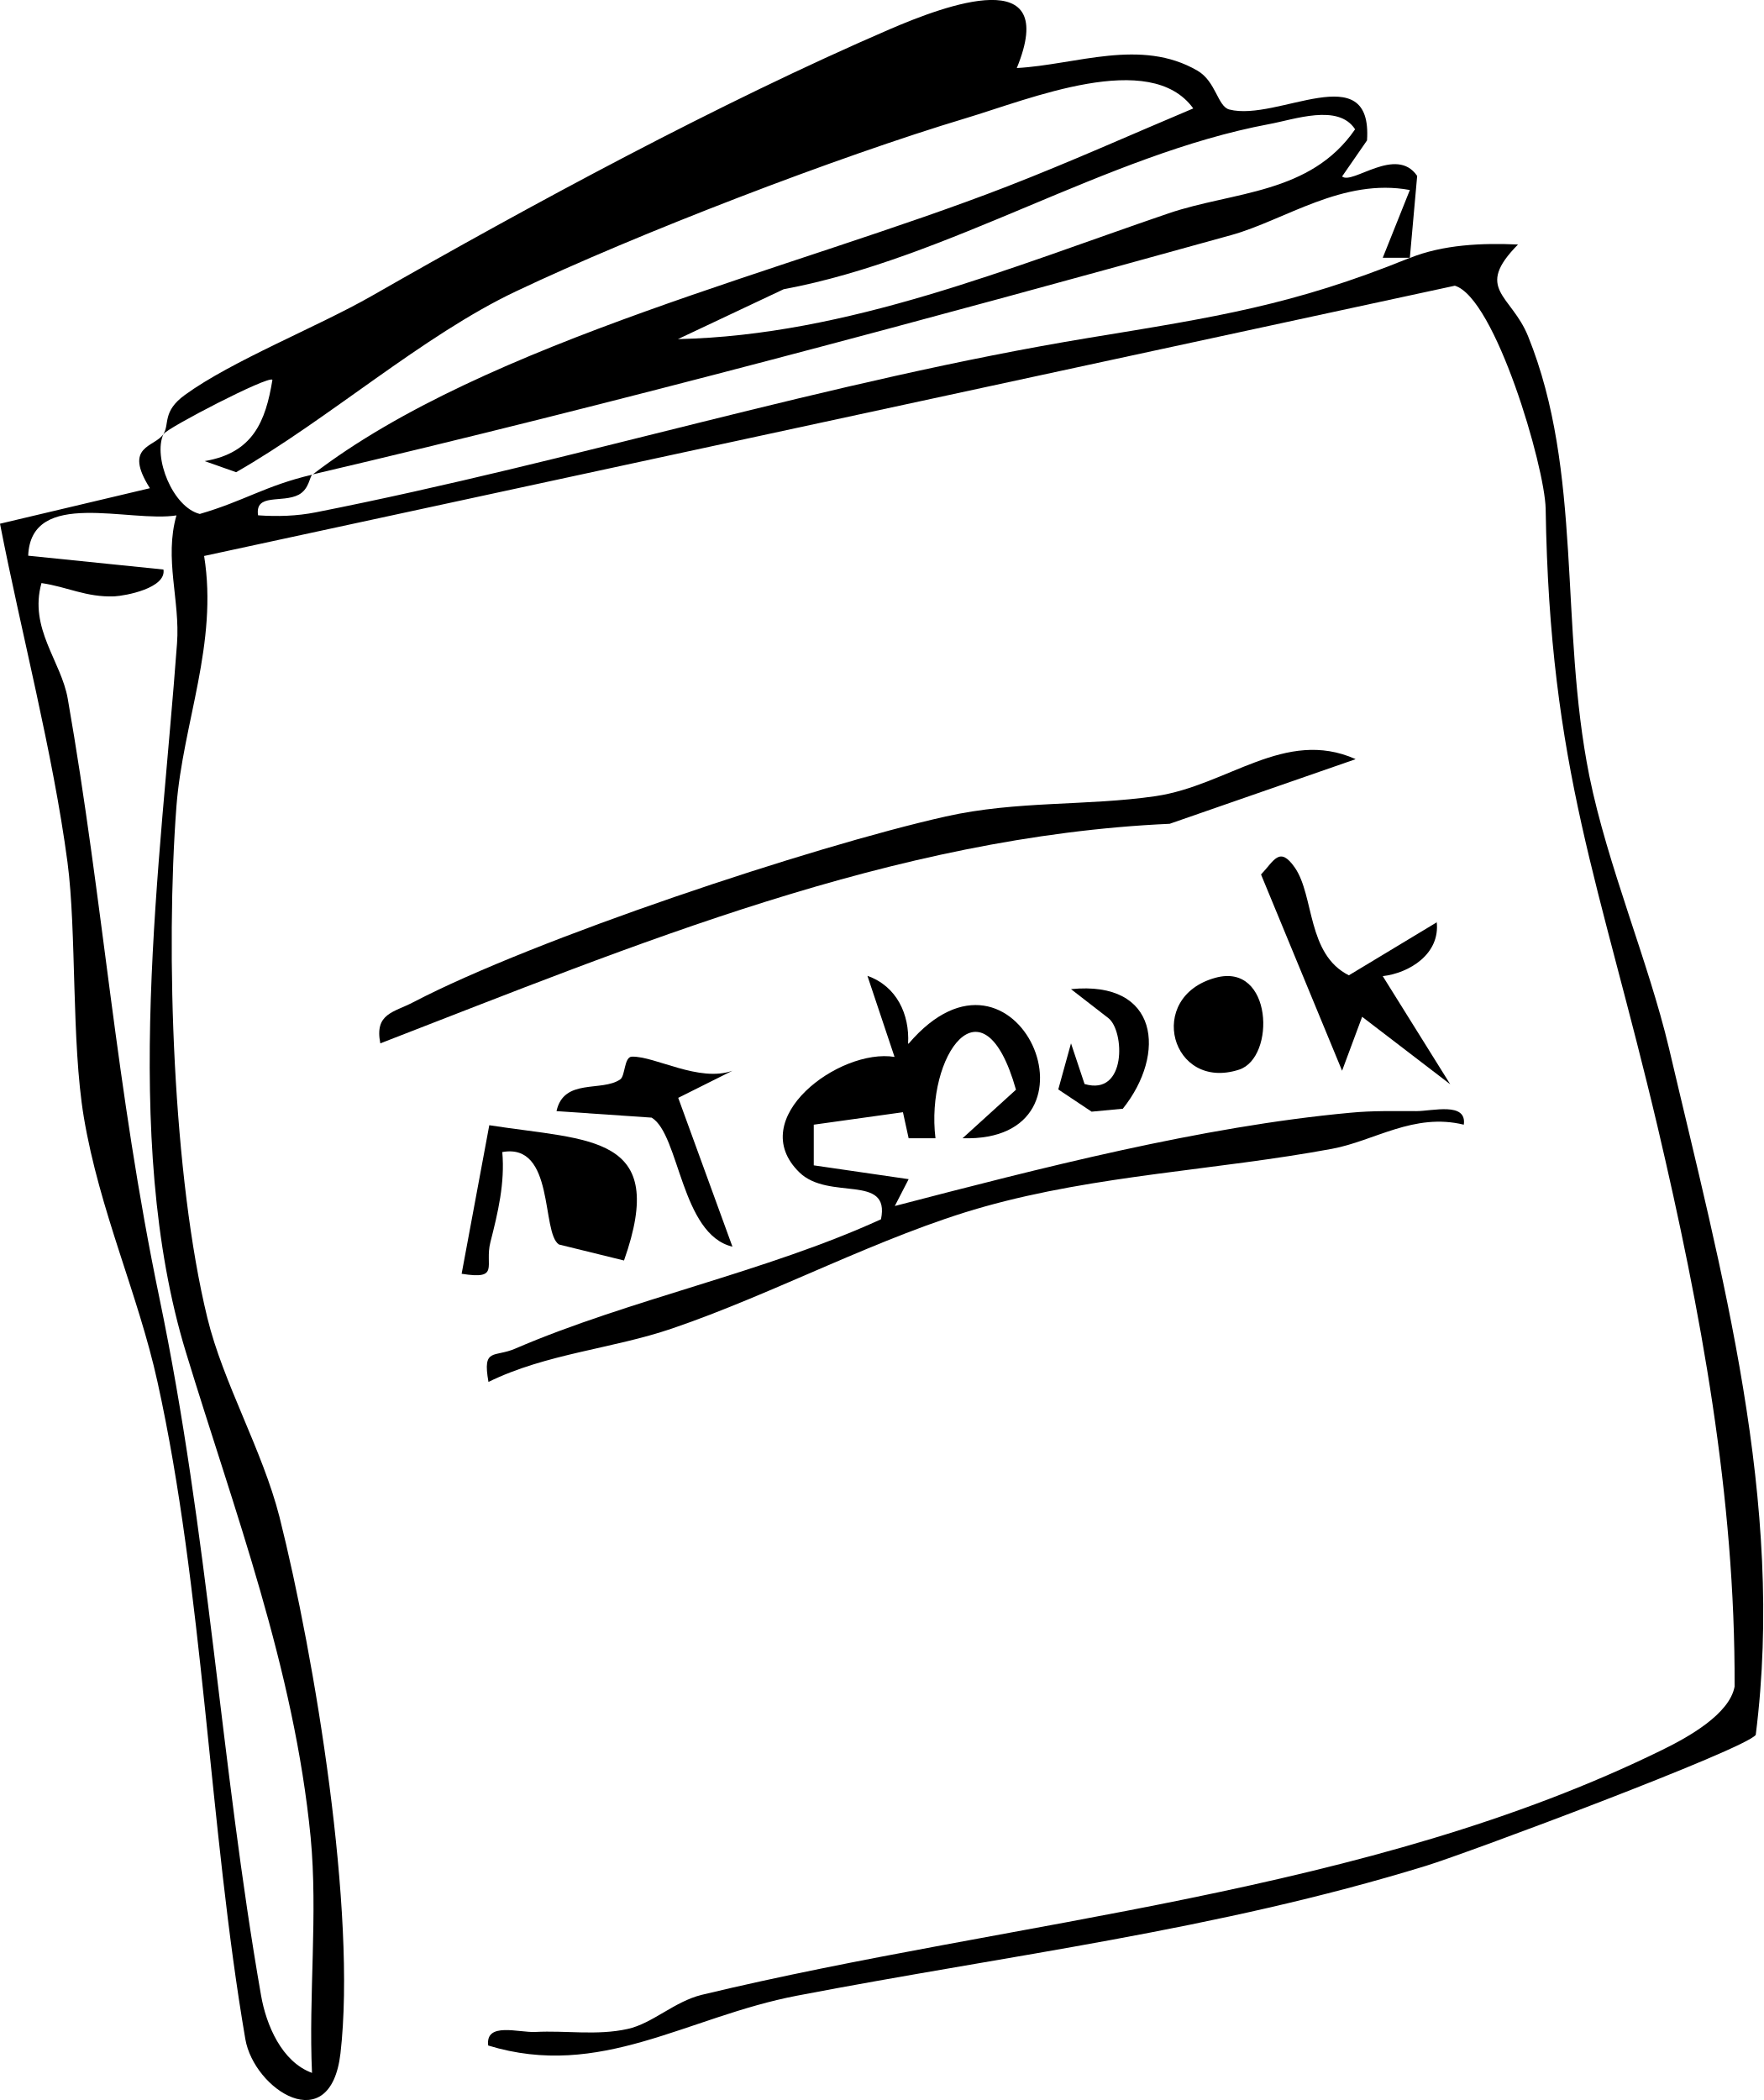
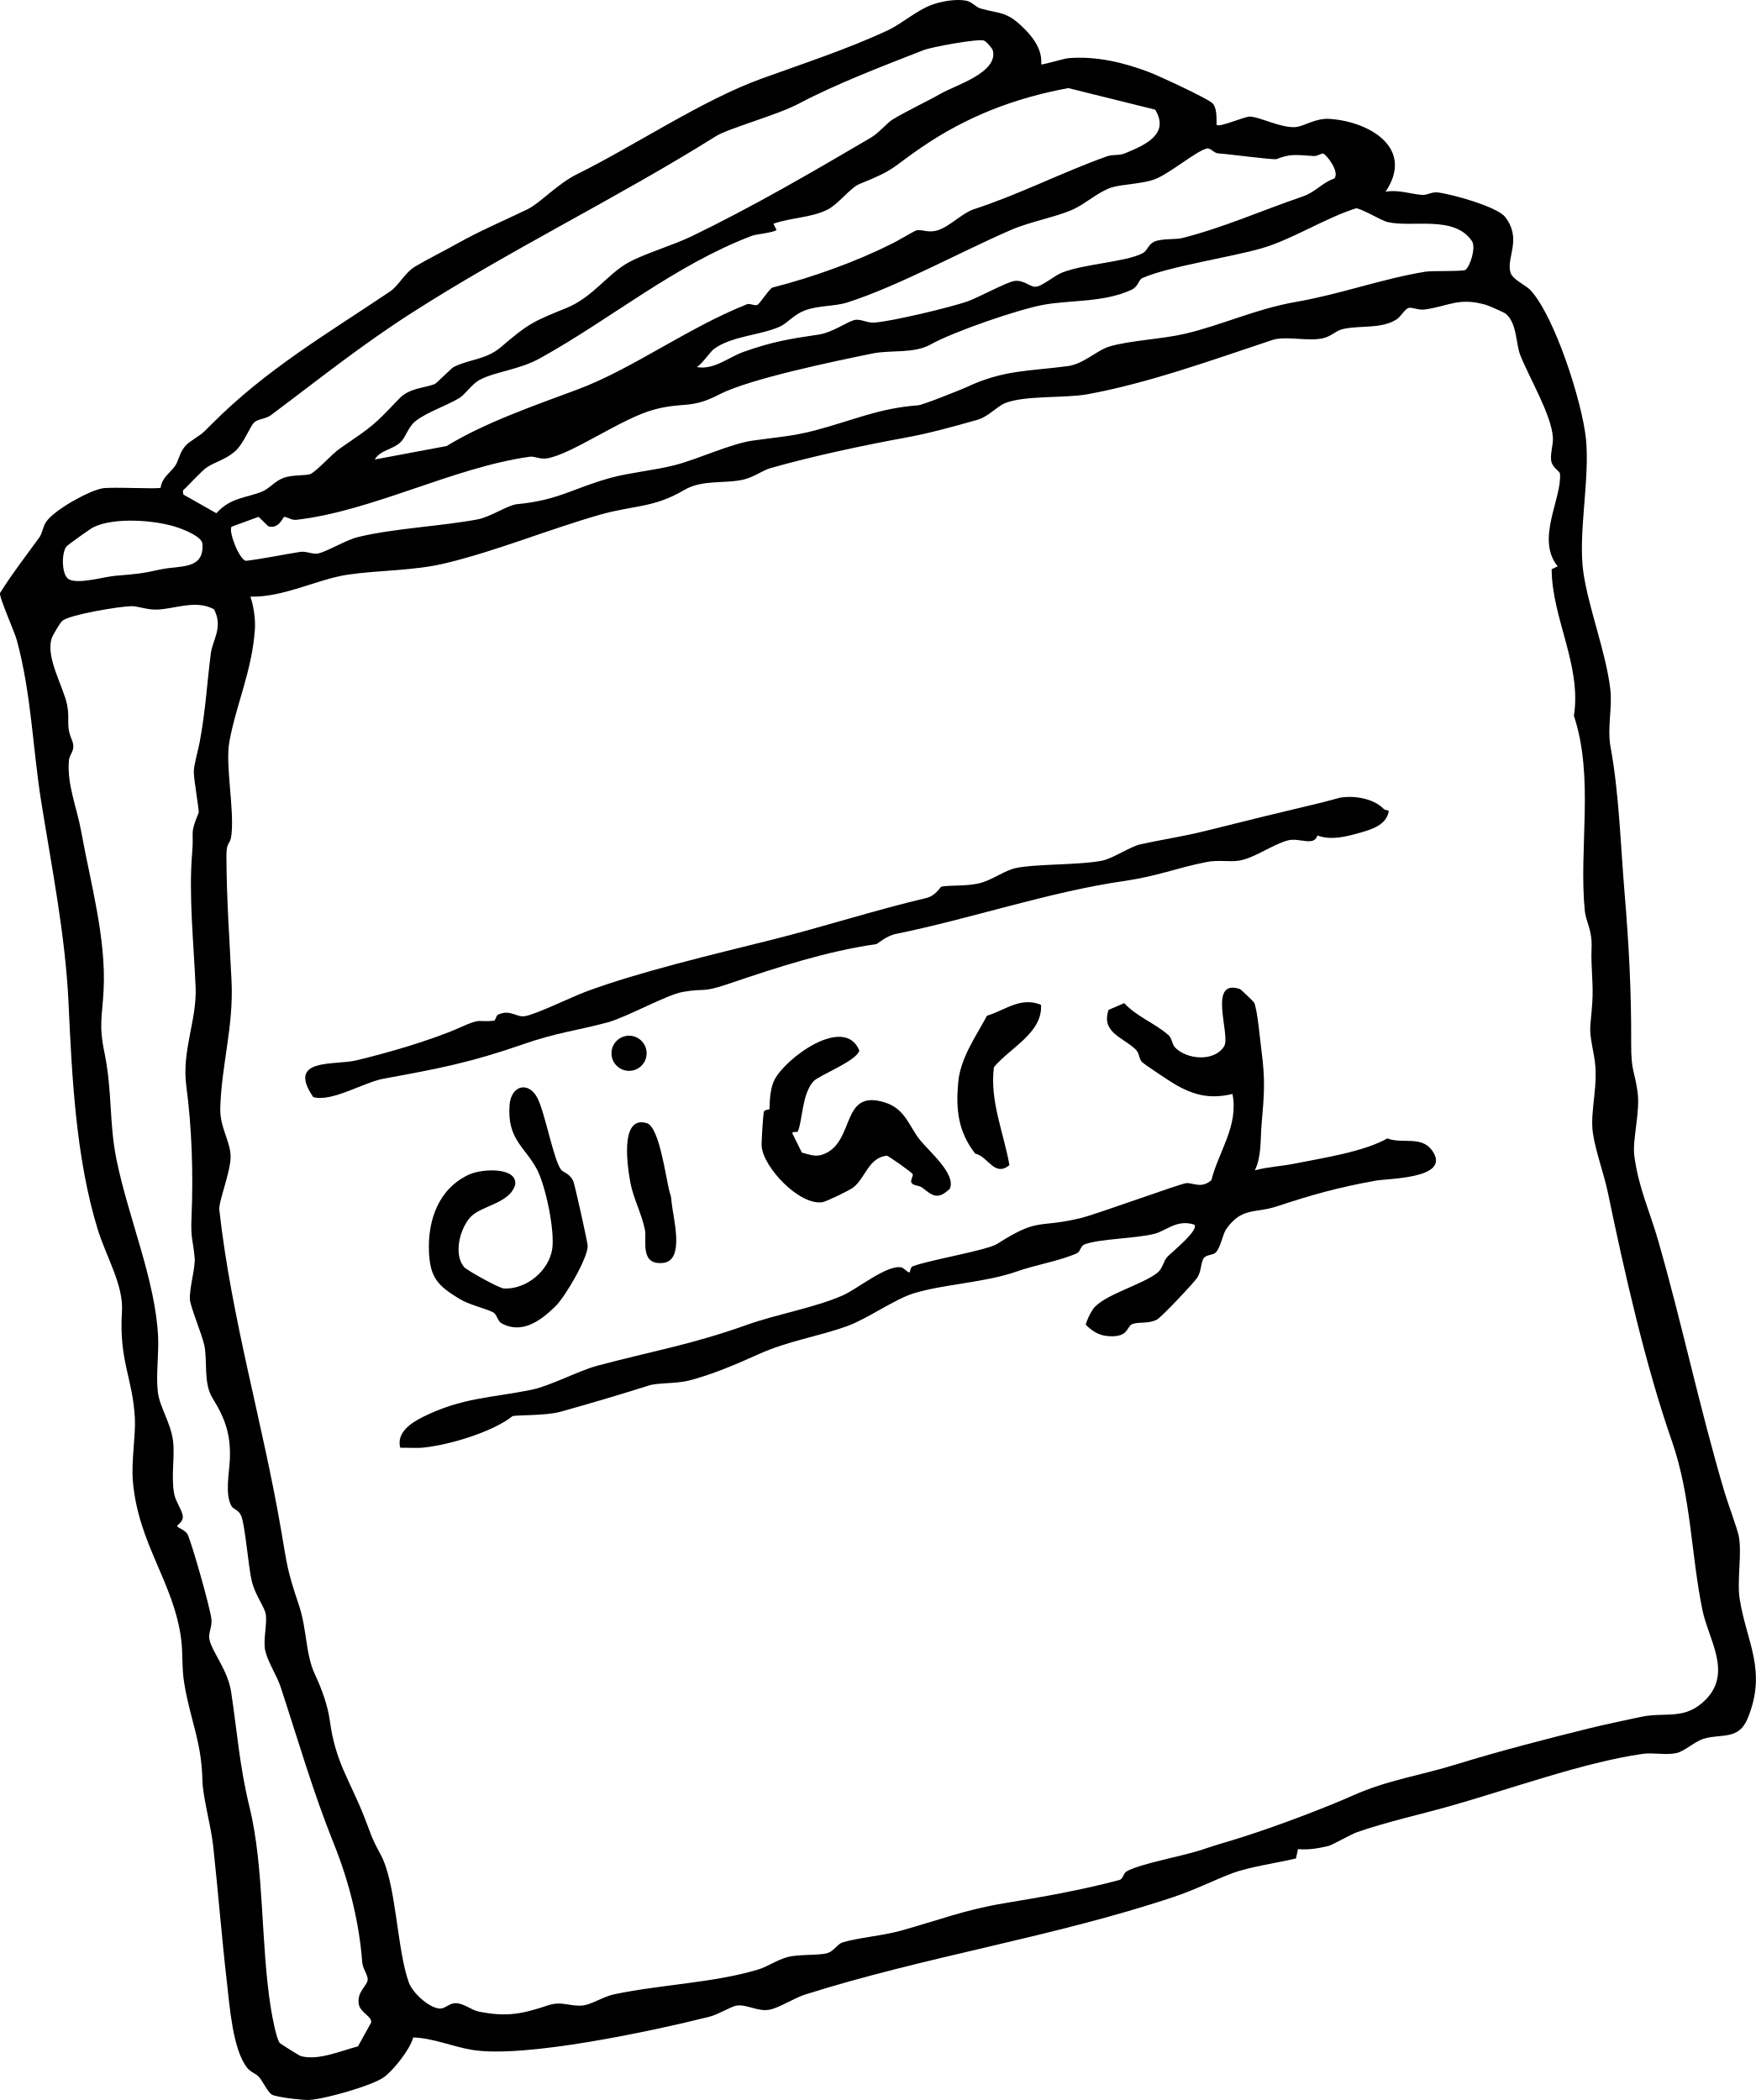
- <svg xmlns="http://www.w3.org/2000/svg" id="Layer_2" data-name="Layer 2" viewBox="0 0 65.05 77.47">
-   <g id="Layer_1-2" data-name="Layer 1">
-     <g>
-       <path d="M33.52,38.5c3.99-4.67,7.53,3.66,1.99,3.49l1.97-1.79c-1.22-4.32-3.34-1.23-2.97,1.79h-.99s-.21-.96-.21-.96l-3.29.46v1.5s3.5.51,3.5.51l-.51.99c5.34-1.39,11.28-2.93,16.8-3.44.82-.08,1.62-.06,2.44-.06.59,0,1.87-.35,1.75.5-1.84-.45-3.3.6-4.86.89-4.25.79-8.66.96-12.85,2.14-3.77,1.06-7.76,3.22-11.5,4.49-2.19.75-4.63.92-6.77,1.97-.23-1.28.21-.89.99-1.23,4.2-1.81,9.25-2.83,13.49-4.77.35-1.7-1.92-.67-3.01-1.73-2.04-1.99,1.49-4.59,3.51-4.26l-1-2.99c1.08.38,1.56,1.42,1.5,2.5Z" />
-       <path d="M50,28.01l-6.85,2.38c-10.19.46-19.74,4.47-29.12,8.1-.22-1.11.5-1.14,1.22-1.52,4.44-2.32,14.69-5.74,19.64-6.85,2.63-.59,5.21-.38,7.74-.75,2.66-.39,4.77-2.52,7.37-1.37Z" />
-       <path d="M23.02,46.5l-2.4-.59c-.66-.43-.14-3.76-2.09-3.41.1,1.15-.16,2.23-.44,3.33-.22.87.37,1.39-1.06,1.16l1.02-5.48c3.73.58,6.62.32,4.97,4.99Z" />
-       <path d="M53,34c.14,1.2-1.02,1.9-1.99,2.01l2.49,3.99-3.25-2.49-.74,1.99-2.99-7.24c.48-.5.68-1.07,1.25-.25.72,1.05.44,3.19,1.99,3.97l3.25-1.96Z" />
-       <path d="M27.02,39.5l-2,1,2,5.49c-1.9-.45-1.95-4.14-2.98-4.76l-3.51-.24c.27-1.23,1.67-.7,2.35-1.17.19-.13.14-.83.43-.84.86-.02,2.48.96,3.71.52Z" />
-       <path d="M44.84,36.07c2.11-.58,2.23,2.95.87,3.39-2.5.81-3.47-2.68-.87-3.39Z" />
-       <path d="M41.43,40.9l-1.16.11-1.23-.82.47-1.7.5,1.5c1.56.46,1.48-1.96.88-2.43l-1.38-1.07c3.25-.33,3.52,2.39,1.92,4.4Z" />
-       <path d="M52,9.52c1.24-.5,2.68-.56,4-.5-1.63,1.65-.25,1.85.37,3.38,2.03,5.02,1.15,10.68,2.26,16.22.67,3.31,2.18,6.85,2.94,10.05,1.94,8.28,4.29,16.74,3.2,25.33-.38.53-10.66,4.37-12.16,4.83-7.77,2.39-15.39,3.29-23.2,4.79-4.08.78-7.25,3.11-11.4,1.84-.11-.88,1.13-.47,1.74-.5,1.13-.06,2.27.14,3.4-.11.92-.2,1.72-1.01,2.74-1.26,11.56-2.78,24.55-3.69,35.44-9.04.94-.46,2.47-1.31,2.66-2.33.03-7-1.25-13.88-2.84-20.65-2.13-9.02-3.98-13.17-4.13-22.8-.03-1.56-1.86-7.78-3.35-8.23L7.53,20.51c.52,3.22-.78,6.16-1.02,9.22-.41,5.36-.13,13.69,1.14,18.89.58,2.39,2.03,4.87,2.66,7.34,1.31,5.21,2.85,14.59,2.25,19.79-.37,3.17-3.19,1.34-3.51-.53-1.33-7.76-1.55-16.59-3.24-24.24-.71-3.23-2.14-6.31-2.72-9.78-.46-2.78-.26-6.81-.6-9.39-.54-4.06-1.7-8.44-2.49-12.49l5.53-1.31c-1-1.58.18-1.5.5-2-.39.86.34,2.7,1.34,2.95,1.65-.48,2.41-1.04,4.15-1.45-.1.07-.11.53-.5.74-.61.32-1.62-.07-1.5.76.71.05,1.42.03,2.13-.11,9.62-1.9,18.95-4.86,28.54-6.44,4.63-.76,7.52-1.2,11.8-2.94ZM6.53,19.01c-1.75.29-5.39-1.02-5.49,1.49l4.99.51c.11.69-1.41.97-1.81.99-1.04.04-1.73-.35-2.69-.49-.47,1.68.73,2.88.97,4.27,1.32,7.55,1.76,14.31,3.38,22.1,1.81,8.7,2.26,17.19,3.75,25.73.19,1.09.76,2.45,1.88,2.86-.13-2.85.22-5.86-.05-8.69-.61-6.25-2.82-12.05-4.6-17.89-2.43-7.95-.92-18.09-.33-26.15.12-1.59-.48-3.12-.02-4.73Z" />
-       <path d="M6.03,16.01c.23-.36-.05-.83.79-1.44,1.73-1.26,4.89-2.51,6.87-3.64,5.93-3.39,12.83-7.13,19.13-9.85,2.07-.89,6.29-2.47,4.69,1.43,2.19-.12,4.58-1.12,6.67.1.68.4.74,1.32,1.17,1.43,1.78.46,5.29-1.98,5.08,1.14l-.92,1.33c.38.32,2-1.15,2.77-.02l-.27,3.02h-1s1-2.5,1-2.5c-2.47-.46-4.61,1.11-6.58,1.66-11.29,3.13-22.67,6.2-33.89,8.83,6.39-4.91,17.76-7.57,25.61-10.62,2.32-.9,4.59-1.92,6.87-2.88-1.59-2.2-6.05-.34-8.39.36-4.73,1.42-12.14,4.27-16.6,6.39-3.44,1.63-6.94,4.74-10.32,6.67l-1.16-.41c1.78-.3,2.25-1.46,2.5-3-.16-.16-3.9,1.79-4,1.99ZM25.02,12.51c6.26-.14,12.23-2.64,18.09-4.64,2.38-.81,5.23-.7,6.88-3.1-.62-.96-2.24-.36-3.18-.19-6.02,1.13-11.78,4.95-17.9,6.09l-3.9,1.84Z" />
-     </g>
+ <svg xmlns="http://www.w3.org/2000/svg" id="Layer_2" data-name="Layer 2" viewBox="0 0 1101.07 1317.12">
+   <g id="_Background_0_Image" data-name="&amp;lt;Background&amp;gt; 0 Image">
+     <path d="M639.7,15.51c7.07,6.47,14.04,14.76,13.2,24.81.61.64,14.02-3.62,17.29-3.87,17.2-1.33,34.49,2.69,50.64,8.9,5.94,2.28,36.7,16.51,39.51,19.45,2.86,2.99,2.45,9.55,2.52,13.5,1.75,1.88,17.42-5.29,20.99-5.18,6.05.18,19.18,7.2,28.42,6.59,5.49-.36,12.4-5.79,21.7-5.13,25.12,1.79,53.15,18.44,34.85,45.67,8.02-1.46,15.59,1.45,23,2.01,2.91.22,6.06-1.97,9.54-1.58,8.93,1.01,37.53,8.95,42.53,15.5,10.61,13.88.57,25.21,3.23,34.62,1.34,4.75,9.39,7.68,12.75,11.38,15.23,16.77,32.25,70.08,34.61,93.05,2.59,25.32-5.11,59.43-1.62,83.74,3.21,22.34,14.15,50.12,16.88,73.16,1.4,11.82-2.04,24.31.16,36.29,5.33,28.92,6.28,61.28,8.74,90.82,2.79,33.48,4.34,62.09,4.2,95.7-.07,17.21,2.15,16.4,4.02,30.03,1.72,12.54-3.38,29.95-2.06,39.9,2.71,20.4,9.61,34.55,14.96,53.17,15.15,52.81,25.96,105.06,41.65,157.94,2.1,7.08,8.04,22.92,8.92,27.58,2.08,10.98-1.24,27.83.55,39.27,4.21,27.03,17.45,44.95,4.92,75.15-5.66,13.63-16.49,9.22-27.44,12.55-5.62,1.71-12.13,7.88-17.02,8.97-6.8,1.53-14.55-.46-21.46.54-37.24,5.39-82.99,22.13-121.09,32.86-18.75,5.28-38.8,9.64-57.76,16.21-3.7,1.28-15.58,8.06-17.78,8.6-6.31,1.56-12.76,2.69-19.33,2.04l-1.27,5.86c-11.61,2.83-29.13,5.22-39.85,9.26-12.17,4.59-23.01,10.28-37.02,14.96-74.8,25.03-155.37,37.24-230.8,61.11-7.1,2.25-16.15,8.3-22.46,9.54-7.1,1.39-14.13-3.42-20.44-2.61-3.46.44-11.52,5.58-17.14,6.99-36.08,9.06-115.84,26.15-148.72,20.85-12.39-2-24.27-7.38-37.13-7.82-1.84,7.37-12.2,20.36-18.2,24.82-7.35,5.45-37.95,14.03-47.21,14.39-4,.16-20.07-1.69-23.12-3.31-2.65-1.41-5.68-8.37-8.27-11.24-1.79-1.99-5.13-2.85-7.33-5.64-9.05-11.45-10.99-39.01-12.68-53.62-3.2-27.59-5.48-56.87-8.61-85.52-1.42-12.96-6.47-30.38-6.73-40.96-.59-24.81-7.26-36.73-11.32-60.46-1.76-10.28-.82-18.89-1.99-28.05-4.59-35.91-27.06-59.88-30.33-99.58-1.03-12.53,1.86-28.66,1.28-39.22-1.41-25.74-10.05-35.67-8.1-67.02,1.03-16.6-9.95-34.24-15.3-51.72-13.54-44.24-16.03-94.64-18.2-141.6-1.96-42.22-10.36-84.06-17.12-126.29-5.4-33.78-6.1-67.11-15.28-101.23-1.49-5.55-11.2-27-10.57-29.68,7.63-12.2,16.33-23.44,24.76-35.03,1.8-2.48,2.06-6.65,4.24-9.74,5.35-7.59,26.59-19.31,35.1-20.89,5.75-1.06,35.02.62,36.62-.39.9-6.62,6.03-9.23,9.19-13.86,2.53-3.7,2.59-10.16,9.08-14.81,8.89-6.37,5.95-3.39,13.99-11.47,33.87-34.01,71.44-55.96,111.49-82.88,5.93-3.99,8.83-11.56,16.3-15.99s17.5-9.41,25.76-14.04c14.43-8.11,29.47-14.46,44.28-21.63,7.73-3.74,18.72-15.9,31.05-22,35.92-17.78,78.33-46.32,115.22-59.74,26.35-9.58,54.04-18.54,79.81-30.56,8.24-3.84,18.17-12.64,27.59-15.99,6.08-2.17,14.99-3.73,21.31-2.52,3.87.74,6.01,4.05,9.08,4.91,11.48,3.24,15.74,1.88,24.8,10.18ZM559.6,75.03c7.9-4.91,21.23-11.12,30.57-16.45,8.96-5.12,35.74-13.04,32.41-26.84-.38-1.59-4.15-5.78-5.59-6.3-3.55-1.3-32.6,3.94-37.95,6.03-26.6,10.4-54.87,21.22-78.27,33.59-13.69,7.24-43.92,15.39-51.87,20.38-62.18,38.96-128.9,71.13-190.84,110.88-32.05,20.57-58.19,41.62-88,63.95-3.33,2.49-8.01,2.42-10.49,4.53-2.81,2.39-6.69,13.61-12.44,18.5-6.17,5.26-12.99,6.6-17.93,10.18-2.12,1.54-10.54,10.14-12.84,12.59-1.4,1.49-2.13,1.02-1.32,4.13l20.63,11.7c8.98-9.94,18.39-9.46,28.51-13.51,4.71-1.89,8.03-6.49,13.39-8.58,5.76-2.24,14.61-1.27,17.32-2.63,4.18-2.1,13.13-12.36,18.2-15.85,20.57-14.15,20.68-13.9,37.09-31.17,6.51-6.84,15.18-6.58,22.39-9.25,1.04-.39,10.64-10.08,11.79-10.66,10.1-5.15,20.26-4.41,29.91-12.68,16.82-14.43,19.85-15.87,40.69-24.3,17.03-6.89,25.7-21.28,39.25-28.71,9.95-5.46,28.11-10.86,39.32-16.28,38.16-18.47,73.94-39.25,112.46-61.87,5.14-3.02,10.19-9.25,13.59-11.36ZM724.38,68.78l-54.52-13.53c-33.5,6.23-63.31,17.59-91.91,37.09-19.33,13.18-15.92,13.8-38.94,23.04-5.82,2.34-13.17,12.54-19.96,16.02-10.15,5.2-23.33,5.05-34.08,8.94l1.96,3.87c-1.92,1.76-12.82,2.68-15.38,3.65-48.95,18.68-88.14,52.04-133.11,76.95-13.04,7.22-28.84,8.42-38.18,13.72-4.12,2.33-9.06,9.18-11.99,10.97-7.6,4.67-19.63,8.66-27.03,14.08-5.43,3.98-6.38,10.13-10.1,13.79-4.71,4.62-12.8,4.89-16.14,10.83l45.04-8.44c23.99-14.66,54.61-25.24,82-35.44,34.38-12.8,69.73-39.04,106.46-53.52,1.83-.72,4.9,1.31,6.49.4s7.63-10.38,9.4-10.84c26.18-6.73,52.96-16.42,75.94-28.04,2.92-1.48,13.25-7.54,14.02-7.75,3.78-1.01,7.28,1.76,13.55-.11,7.51-2.23,15.47-10.87,22.88-13.27,27.76-9,55.29-23.09,83.08-33.06,4.11-1.48,7.64-.35,11.64-2,12.4-5.11,28.22-11.91,18.86-27.35ZM800.51,99.77c-1.72.68-30.54-3.22-36.57-3.56-2.82-.16-4.88-3.65-7.19-3.07-7.04,1.77-23.4,15.88-32.72,19.32-8.13,3-20.62,3.03-27.17,5.17-8.06,2.63-16.33,10.29-24.03,13.74-10.97,4.91-26.43,7.46-38.97,12.89-31.27,13.54-70.5,35.17-102.55,45.45-7.97,2.55-18.23,1.75-26.87,5.08-6.73,2.59-10.81,8.03-15.51,10.11-12.51,5.54-30.03,5.74-41.31,14.03-2.18,1.6-7.11,9.05-10.67,11.31,10.77,1.92,19.89-6.21,29.4-9.58,18.11-6.4,28.86-8.13,46.98-10.81,9.08-1.34,18.47-8.55,22.99-9.24,3.52-.53,7.43,1.91,11.5,1.73,10.39-.47,48.48-9.65,58.86-13.29,6.49-2.28,24.63-12.15,29.36-12.81,6.16-.86,9.73,3.89,13.5,3.6,4.08-.32,11.66-7.08,16.86-9.04,14.33-5.4,39.35-6.5,49.94-11.89,3.17-1.62,3.33-5.05,7.03-7.11,4.21-2.34,13.88-1.49,17.58-2.41,25.63-6.39,50.25-17.37,75.84-26.13,8.35-2.86,11.98-8.52,19.75-11.23,4.04-3.91-5.06-15.54-6.94-15.71-1.26-.11-3.61,1.69-5.71,1.55-11.61-.77-14.86-1.48-23.38,1.9ZM605.55,243.07c23.79-11.38,40.56-10.22,64.13-13.47,9.99-1.38,18.21-10.01,26.14-12.32,12.99-3.79,33.05-4.61,47.12-7.91,23.56-5.53,44.49-15.63,69.59-19.99,28.27-4.91,54.35-14.63,81.4-18.99,4-.65,23.63-.06,24.98-1.11,2.98-2.31,6.77-14.06,4.06-18.09-11.13-16.54-37.77-8.19-53.12-11.98-3.75-.92-16.98-8.91-19.64-8.53-19.5,6.21-39.92,19.48-58.96,25.02s-58.27,11.39-74.82,18.65c-2.73,1.19-2.35,5.31-7.03,7.46-17.28,7.93-37.85,6.32-54.55,9.26-16.36,2.88-57.53,17.23-71.19,24.93-10.52,5.93-25.18,3.4-36.32,5.67-23.46,4.77-77.4,15.93-96.27,25.71-17.99,9.33-22.1,4.57-40.56,9.41-20.57,5.39-51.73,28.12-67.48,30.68-4.55.74-7.75-1.45-10.82-1.02-47.8,6.67-98.76,34.13-146.42,39.59-3,.34-5.62-1.85-7.61-1.85-.62,0-3.35,7.91-9.94,5.9l-6.09-5.93-16.97,6.21c-2.02,2.89,4.75,20.61,9.06,21.39,11.36-1.4,22.61-3.82,33.91-5.61,3.84-.61,7.85,1.63,11.13,1.02,5.54-1.03,17.58-8.49,25.32-10.36,22.64-5.48,51.79-6.71,74.92-11.06,7.94-1.49,18.94-8.97,24.65-9.52,26.53-2.53,35.67-10.31,59.31-16.68,11.92-3.21,27.39-4.62,39.92-7.88,14.59-3.79,34.55-13.32,48.65-15.33,15.14-2.15,25.15-2.7,39.32-6.47,24.24-6.45,39.6-13.82,64.41-15.67,3.06-.23,28.25-10.41,29.76-11.14ZM944.25,196.83c-1.11-.91-10.67-5.11-12.52-5.64-17-4.87-23.02.74-38.26,2.92-3.91.56-7.56-1.35-9.76-1.05-2.71.37-5.25,5.52-7.89,7.22-9.73,6.27-22.97,3.58-33.8,6.12-4.64,1.09-6.99,4.47-12.32,5.71-9.73,2.26-23.4-1.68-31.93,1.16-36.48,12.12-77.63,27.06-115.8,33.99-14.42,2.62-38.92.59-51.56,5.51-5.08,1.98-10.65,8.58-17.47,10.52-14.68,4.18-30.73,8.58-44.69,11.12-26.74,4.85-59.25,11.83-84.99,19.16-5.31,1.51-10.22,5.55-16.81,7.16-11.7,2.86-25.92-.19-37.46,6.63-19.14,11.31-31.94,9.53-52.5,15.39-32.73,9.33-64.67,22.7-97.39,30.57-19.62,4.72-41.69,4.27-60.89,7.09s-40.43,14.36-61.2,13.8c2.03,5.73,3.23,14.31,2.84,20.26-1.7,26.18-11.95,47.79-16.07,71.02-2.54,14.35,3.1,41.22,1.4,57.7-.77,7.43-3.22,3.83-3.2,13.83.07,26.31,1.92,51.78,3.2,78.12,1.4,28.64-6.3,52.57-7.06,79.9-.33,11.88,6.25,20.69,6.49,29.99.25,9.43-7.65,28.69-7.09,33.71,7.62,68.64,27.45,134.46,38.91,201.85,3.71,21.78,3.71,24.51,10.95,45.97,5.22,15.45,4.05,30.85,10.2,43.85,4.14,8.75,7.94,19.24,9.25,28.84,3.59,26.24,12.1,36.39,21.55,60.24,4.55,11.47,4.02,12.16,10.3,23.69,9.87,18.12,10.09,59.3,17.7,80.28,2.41,6.66,12.98,16.19,19.58,16.31,3.22.06,5.78-3.34,9.59-3.38,5.22-.06,9.96,4.33,14.58,5.26,18.39,3.73,28.21,1.16,43.73-3.96,8.69-2.86,14.04,1.1,21.9.1,5.33-.68,12.78-5.57,19.15-6.92,29.37-6.22,62.4-7.13,90.43-15.57,6.3-1.9,11.37-5.83,18.39-7.79,6.89-1.93,19.89-.94,25.21-2.55,3.99-1.21,6.07-5.63,9.38-6.66,9.71-3.01,25.2-4.18,36.61-7.38,23.68-6.63,40.55-13.22,64.77-17.2,23.59-3.88,49.24-8.41,72.23-14.6,2.39-.64,2.42-4.16,4.37-5.3,8.48-4.99,35.78-9.69,47.67-13.77,9.24-3.17,15.5-4.76,26.07-8.14,20.87-6.66,50.77-17.97,68.36-25.8,21.99-9.79,42.22-12.5,64.39-19.38,27-8.38,57.85-16.29,83.44-22.65,10.68-2.65,21.67-4.84,32.39-7.19,15.69-3.45,27.88,2.5,41.07-11.01,16.61-17.01,1.56-37.82-2.16-56-7.29-35.65-7-71.19-19.29-106.42-16.44-47.13-29.67-105.68-40.09-155.83-2.32-11.16-7.56-25.28-9.28-36.71-2.15-14.3,4.01-30.69.69-48.49-3.6-19.35-2.45-14.17-1.1-33.62.82-11.82-.97-22.3-.45-34.03s-3.57-16.5-4.27-23.67c-3.83-39.41,6.02-83.37-6.81-122.17,4.95-31.57-13.8-61.15-13.96-91.92l3.79-1.81c-13.9-17.03,2.71-42.53,1.44-58.02-.15-1.87-4.73-3.66-5.49-8.11s1.33-9.92,1.04-14.67c-.85-14.09-14.75-37.31-20.47-51.71-2.74-6.91-2.01-20.08-9.07-25.89ZM41.66,342.78c-3.23,4.01-3.06,17.79,1.36,20.44,5.82,3.5,21.89-1.47,29.44-2.1,13.17-1.1,15.52-1.19,28.49-4.02,11.68-2.55,27.23.53,25.97-16.08-.33-4.37-11.21-8.72-15.52-10.18-13.81-4.69-39.65-6.63-52.86-.15-1.87.92-16.03,11.03-16.88,12.08ZM124.57,509.78c.5-1.21-3.25-21.45-3.03-26.1.23-4.81,2.67-12.92,3.69-18.32,3.61-19.2,4.53-36.35,6.94-55.37,1.08-8.54,8.01-16.78,1.96-27.88-11.48-6.23-24.71-.04-36.06.23-6.1.15-11.46-2.27-16.01-2.13-7.83.23-37.81,5.2-42.9,9.09-1.38,1.05-6.09,9.08-6.71,10.93-4.03,12.14,7.43,30.58,9.64,41.92,1.86,9.49-.93,12.51,2.85,21.58,3,7.2-1.35,8.41-1.76,13.54-1.19,14.99,5.05,29.27,7.74,44.22,5.8,32.26,15.76,67.02,14.04,99.74-.88,16.68-3.12,21.23.59,39.26,4.93,23.99,2.82,43.71,7.43,66.47,7.49,36.99,24.7,76.39,26.18,111.98.45,10.83-1.44,23.82-.18,34.15,1.18,9.68,8.07,19.11,9.52,30.61,1.26,9.96-1.32,21.87.69,33.17.85,4.8,5.45,10.9,5.45,14.52,0,3.21-3.57,5.18-3.58,5.63,0,1.25,5.25,2.45,6.67,5.57,2.83,6.21,14.13,46.08,14.86,53.01.51,4.9-2.19,8.75-1.23,12.86,1.87,8.04,11.5,19.07,13.57,32.73,3.91,25.76,5.24,46.49,11.55,72.28,9.34,38.16,6.89,86.16,13.41,126.37.69,4.25,3.41,19.29,5.59,21.58.53.55,12.2,7.86,12.93,8.08,10.92,3.23,25.61-3.34,36.07-6.03l8.25-14.94c.62-3.91-7-6.22-7.8-11.74-1.15-7.95,5.75-11.4,5.64-15.52-.07-2.78-3.14-6.7-3.43-10.53-1.84-24.82-8.25-50.63-17.75-74.2-13.04-32.36-22.44-65.06-33.43-98.52-2.33-7.09-7.81-15.15-9.61-22.55-1.64-6.79,1.71-18.56.03-24.18-1.4-4.67-6.39-11.24-8.41-19.25-2.22-8.82-4.16-34.87-6.67-41.17-1.6-4.01-5.01-4.14-6.24-6.4-4-7.38-1.41-20.14-.97-28.35.83-15.82-2.67-26.1-10.83-39.23-5.75-9.26-3.11-22.88-5.1-32.91-1.34-6.76-8.79-24.26-9.09-29.03-.42-6.67,3.53-20.3,3.02-25.85-1.13-12.18-2.59-11.74-1.99-25.93,1.17-27.46.18-56.04-3.27-81.99-2.96-22.27,6.71-41.47,5.84-61.9-1.19-27.72-4.43-57.61-2.16-84.63,1.21-14.33-1.73-10.94,4.05-24.84Z" />
+     <path d="M786.29,628.63c2.17,3.92,3.91,24.26,4.72,30.31,2.51,18.87,1.68,27.67.06,46.43-.84,9.71.08,19.85-4.22,28.68,8.08-2.23,16.61-2.55,24.78-4.19,18.66-3.73,43.33-7.43,58.31-15.84,9.95,3.84,22.3-2.45,28.98,8.97,9.53,16.31-28.07,16.02-36.61,17.57-23.77,4.32-39.39,8.72-61.84,16.13-13.43,4.44-21.85.27-31.66,14.37-1.98,2.85-3.55,11.67-6.47,14.51-1.93,1.87-6.06,1.18-7.68,3.78-1.71,2.76-1.29,7.72-3.75,11.76-1.87,3.07-22.52,24.96-25.39,26.5-5.29,2.85-11,1.26-15.35,2.8-3.67,1.3-2.28,7.46-12.33,7.7-7.55.18-12.03-2.34-17.05-7.27.98-3.32,2.54-6.65,4.44-9.53,5.92-8.98,31.46-15.57,40.71-23.18,3.16-2.6,3.54-7.19,6.14-9.93s20.28-16.94,16.76-20.13c-10.99-3.5-17.45,3.94-25.15,5.82-12.49,3.05-33.89,3.01-43.5,6.55-2.72,1-2.68,4.58-4.85,5.58-9.96,4.58-26.21,7.35-37.97,11.51-19.63,6.94-45.69,7.82-64.64,13.72-11.8,3.67-29.03,15.95-41.22,20.38-19.08,6.92-36.67,9.08-56.07,17.83-12.47,5.63-29.1,12.84-43.6,16.46-8.11,2.02-19.36,1.27-25,3.07-17.21,5.49-36.78,11.27-55.43,16.47-9.46,2.64-28.97,1.9-30.18,2.86-11.65,9.33-38.12,17.71-55.33,19.57-4.95.53-9.96.03-14.91.13-2.58-9.4,6.78-15.59,13.98-19.2,24.76-12.41,43.34-12.02,68.57-17.22,11.6-2.39,29.25-11.88,40.97-15.01,34.97-9.33,58.7-13.1,94.2-25.76,18.61-6.63,41.77-10.54,59.54-18.26,9.16-3.98,27.8-19.37,36.74-17.69,1.95.37,3.89,2.95,4.97,3.19s.57-3.19,2.44-3.88c11.41-4.21,46.46-9.92,53.01-14.1,26.48-16.87,25.02-9.53,52.09-16.07,10.54-2.55,62.85-21.8,66.51-21.97,4.36-.2,9.24,3.59,15.57-1.79,4.75-18.54,17.1-33.93,13.27-54.15-13.82,3.43-24.57.83-36.62-6.36-3.2-1.91-18.01-11.72-19.98-13.51-2.23-2.03-1.54-5.64-4.28-8.18-8.28-7.69-21.58-10.65-16.82-24.67l9.8-4.23c7.86,8.56,19.18,12.51,27.78,20.09,2.22,1.96,2.11,5.67,4.19,7.81,7.35,7.55,24.52,9.08,30.7-.86,4.21-6.76-10.7-42.76,9.88-35.87.57.19,8.48,7.81,8.78,8.34Z" />
+     <path d="M867.68,507.35c1.05,1.09,3.35.43,3.1,1.74-1.6,8.46-10.88,11.23-18.63,13.39-8.5,2.37-17.62,4.68-26.09,1.53-1.94,7.02-11.29,1.31-18.28,3.04-9.32,2.31-20.82,10.98-30.5,12.69-6.13,1.08-13.09-.61-20.88.95-19.26,3.84-30.1,8.78-52.02,11.96-46.63,6.77-95.52,23.53-142.69,33.13-6.08,1.24-11.43,6.24-12.14,6.35-31.42,4.54-61.88,14.46-92.71,24.93-17.41,5.91-14.03,2.51-28.77,5.09-10.04,1.75-35.2,15.89-47.13,19.11-18.53,4.99-32.02,6.43-52.32,13.49-33.65,11.71-53.15,15.42-88.14,21.81-12.37,2.26-32.41,14.8-44.04,11.55-16.98-24.77,13.25-19.83,26.61-22.97,19.86-4.68,48.1-12.94,65.61-20.78,13.74-6.16,9.76-3.05,21.04-4.16,1.22-.12,1.08-3.17,2.85-3.93,7.63-3.28,11.07,1.89,16.5,1.08,6.77-1.01,29.25-11.99,38.35-15.39,32.87-12.27,79.96-23.4,115.96-32.38,32.07-8,65.16-18.75,97.62-26.39,5.72-1.34,8.73-6.98,9.32-7.09,6.58-1.17,16.33.02,25.07-2.47,6.83-1.94,15.26-7.81,21.07-9.08,13.12-2.88,40.17-1.81,54.99-4.82,6.31-1.29,17.5-8.84,23.81-10.22,13.34-2.92,26.58-4.84,40.5-8.32,25.07-6.27,48.13-11.94,72.92-17.8,3.6-.85,10.78-2.93,11.44-3.04,9.2-1.6,21.31.48,27.58,7.04Z" />
+     <path d="M351.65,733.39c1.58,2.21,5.27,2.28,7.77,7.25.94,1.86,9.05,38.66,9.1,40.74.18,7.5-14.07,31.92-20.24,37.95-8.89,8.67-20.75,17.81-33.75,10.66-2.72-1.5-2.78-5.71-5.49-7.01-5.54-2.66-14.8-4.51-21.41-8.59-13-8.03-18-12.96-18.65-29.44-.79-19.93,6.22-39.79,25.5-48.42,7.78-3.48,29.86-4.74,28.6,6.44-3.37,12.04-21.44,13.03-28.19,20.52-6.41,7.12-10.66,22.82-3.99,31.11,1.62,2.02,22.02,13.39,25.12,13.54,14.06.67,28.2-11.14,30.25-24.75,1.72-11.44-4-39.15-9.46-49.74-7.3-14.15-18.9-18.79-17.28-40.52.95-12.69,12.17-15.24,17.65-4.07,4.73,9.65,9.83,37.81,14.48,44.32Z" />
+     <path d="M500.23,709.68c-.35.74-3.93-.37-3.29,1.37l5.89,11.88c5.44,1.3,8.82,3.18,14.53.61,18.83-8.47,10.03-40.53,37.23-32.17,13.24,4.07,15.35,15.02,22.32,23.69,5.7,7.09,22.7,21.25,18.7,30.47-7.97,7.82-11.45,3.78-17.44-.71-1.75-1.31-5.21-1.15-6.43-2.71-1.3-1.66,1.04-4.41.59-5.67-.34-.94-15.35-11.71-16.34-11.59-11.62,1.38-13.26,14.17-21.17,20.08-2.39,1.79-16.57,8.67-19.05,9.07-14.34,2.31-37.26-21.84-38.17-35.21-.18-2.62.89-19.23,1.37-21.41.31-1.42,3.29-1.36,3.45-1.68.4-.85-.34-10.97,3.07-18.09,6.6-13.75,43.96-41.32,53.35-18.76-1.36,6.48-25.33,15.57-28.76,19.36-7.34,8.12-6.82,24.99-9.83,31.46Z" />
+     <path d="M652.78,630.21c1.11,17.65-19.58,26.99-29.54,39.15-2.67,21.2,6.12,41,9.74,61.42-9.44,7.68-13.18-5.33-21.51-7.27-10.63-13.71-12.16-27.44-10.64-44.49,1.37-15.37,10.94-28.67,18.05-41.93,11.87-3.74,21.13-12.04,33.9-6.88Z" />
+     <path d="M419.8,747.39c.77,2.94.74.76,1.43,7.46.98,9.46,8.27,35.77-5.36,37.24-14.92,1.61-10.2-14.14-11.44-20.6-1.85-9.64-7.11-19.53-8.97-28.93-1.92-9.71-7.18-43.36,10.1-38.13,7.94,2.4,11.9,34.01,14.24,42.97Z" />
+     <circle cx="394.45" cy="660.62" r="11.02" />
  </g>
</svg>
